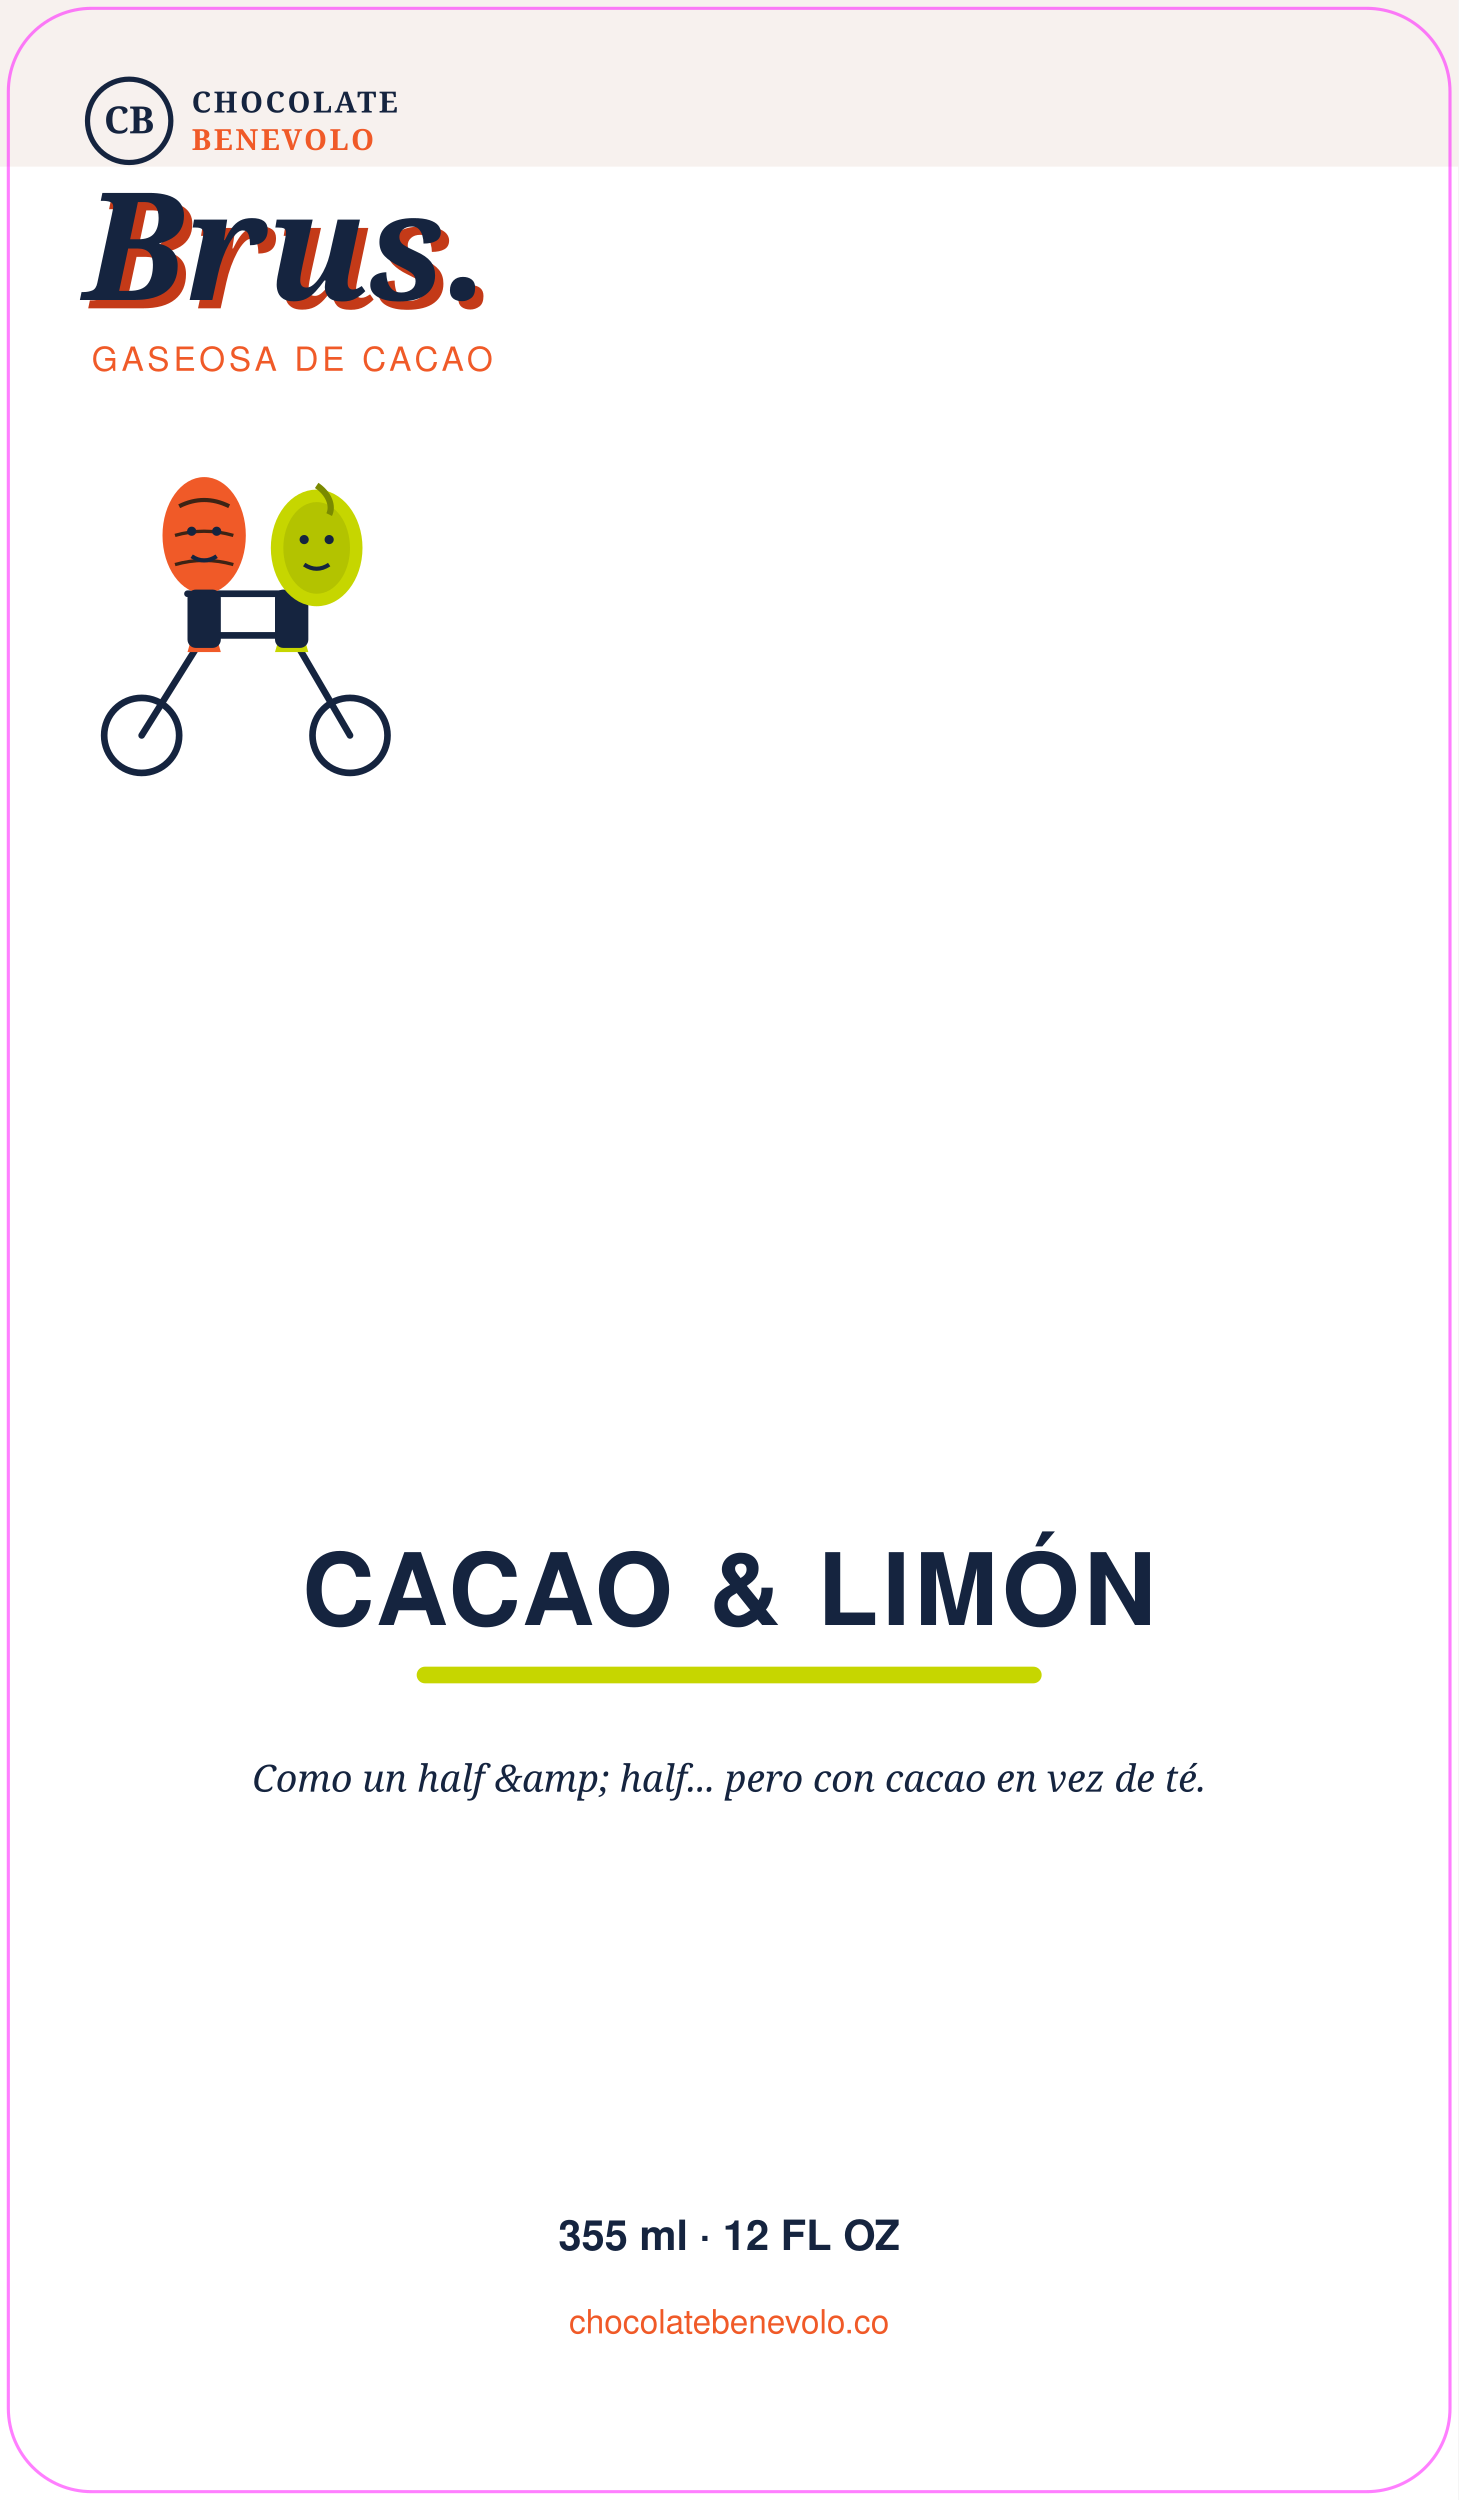
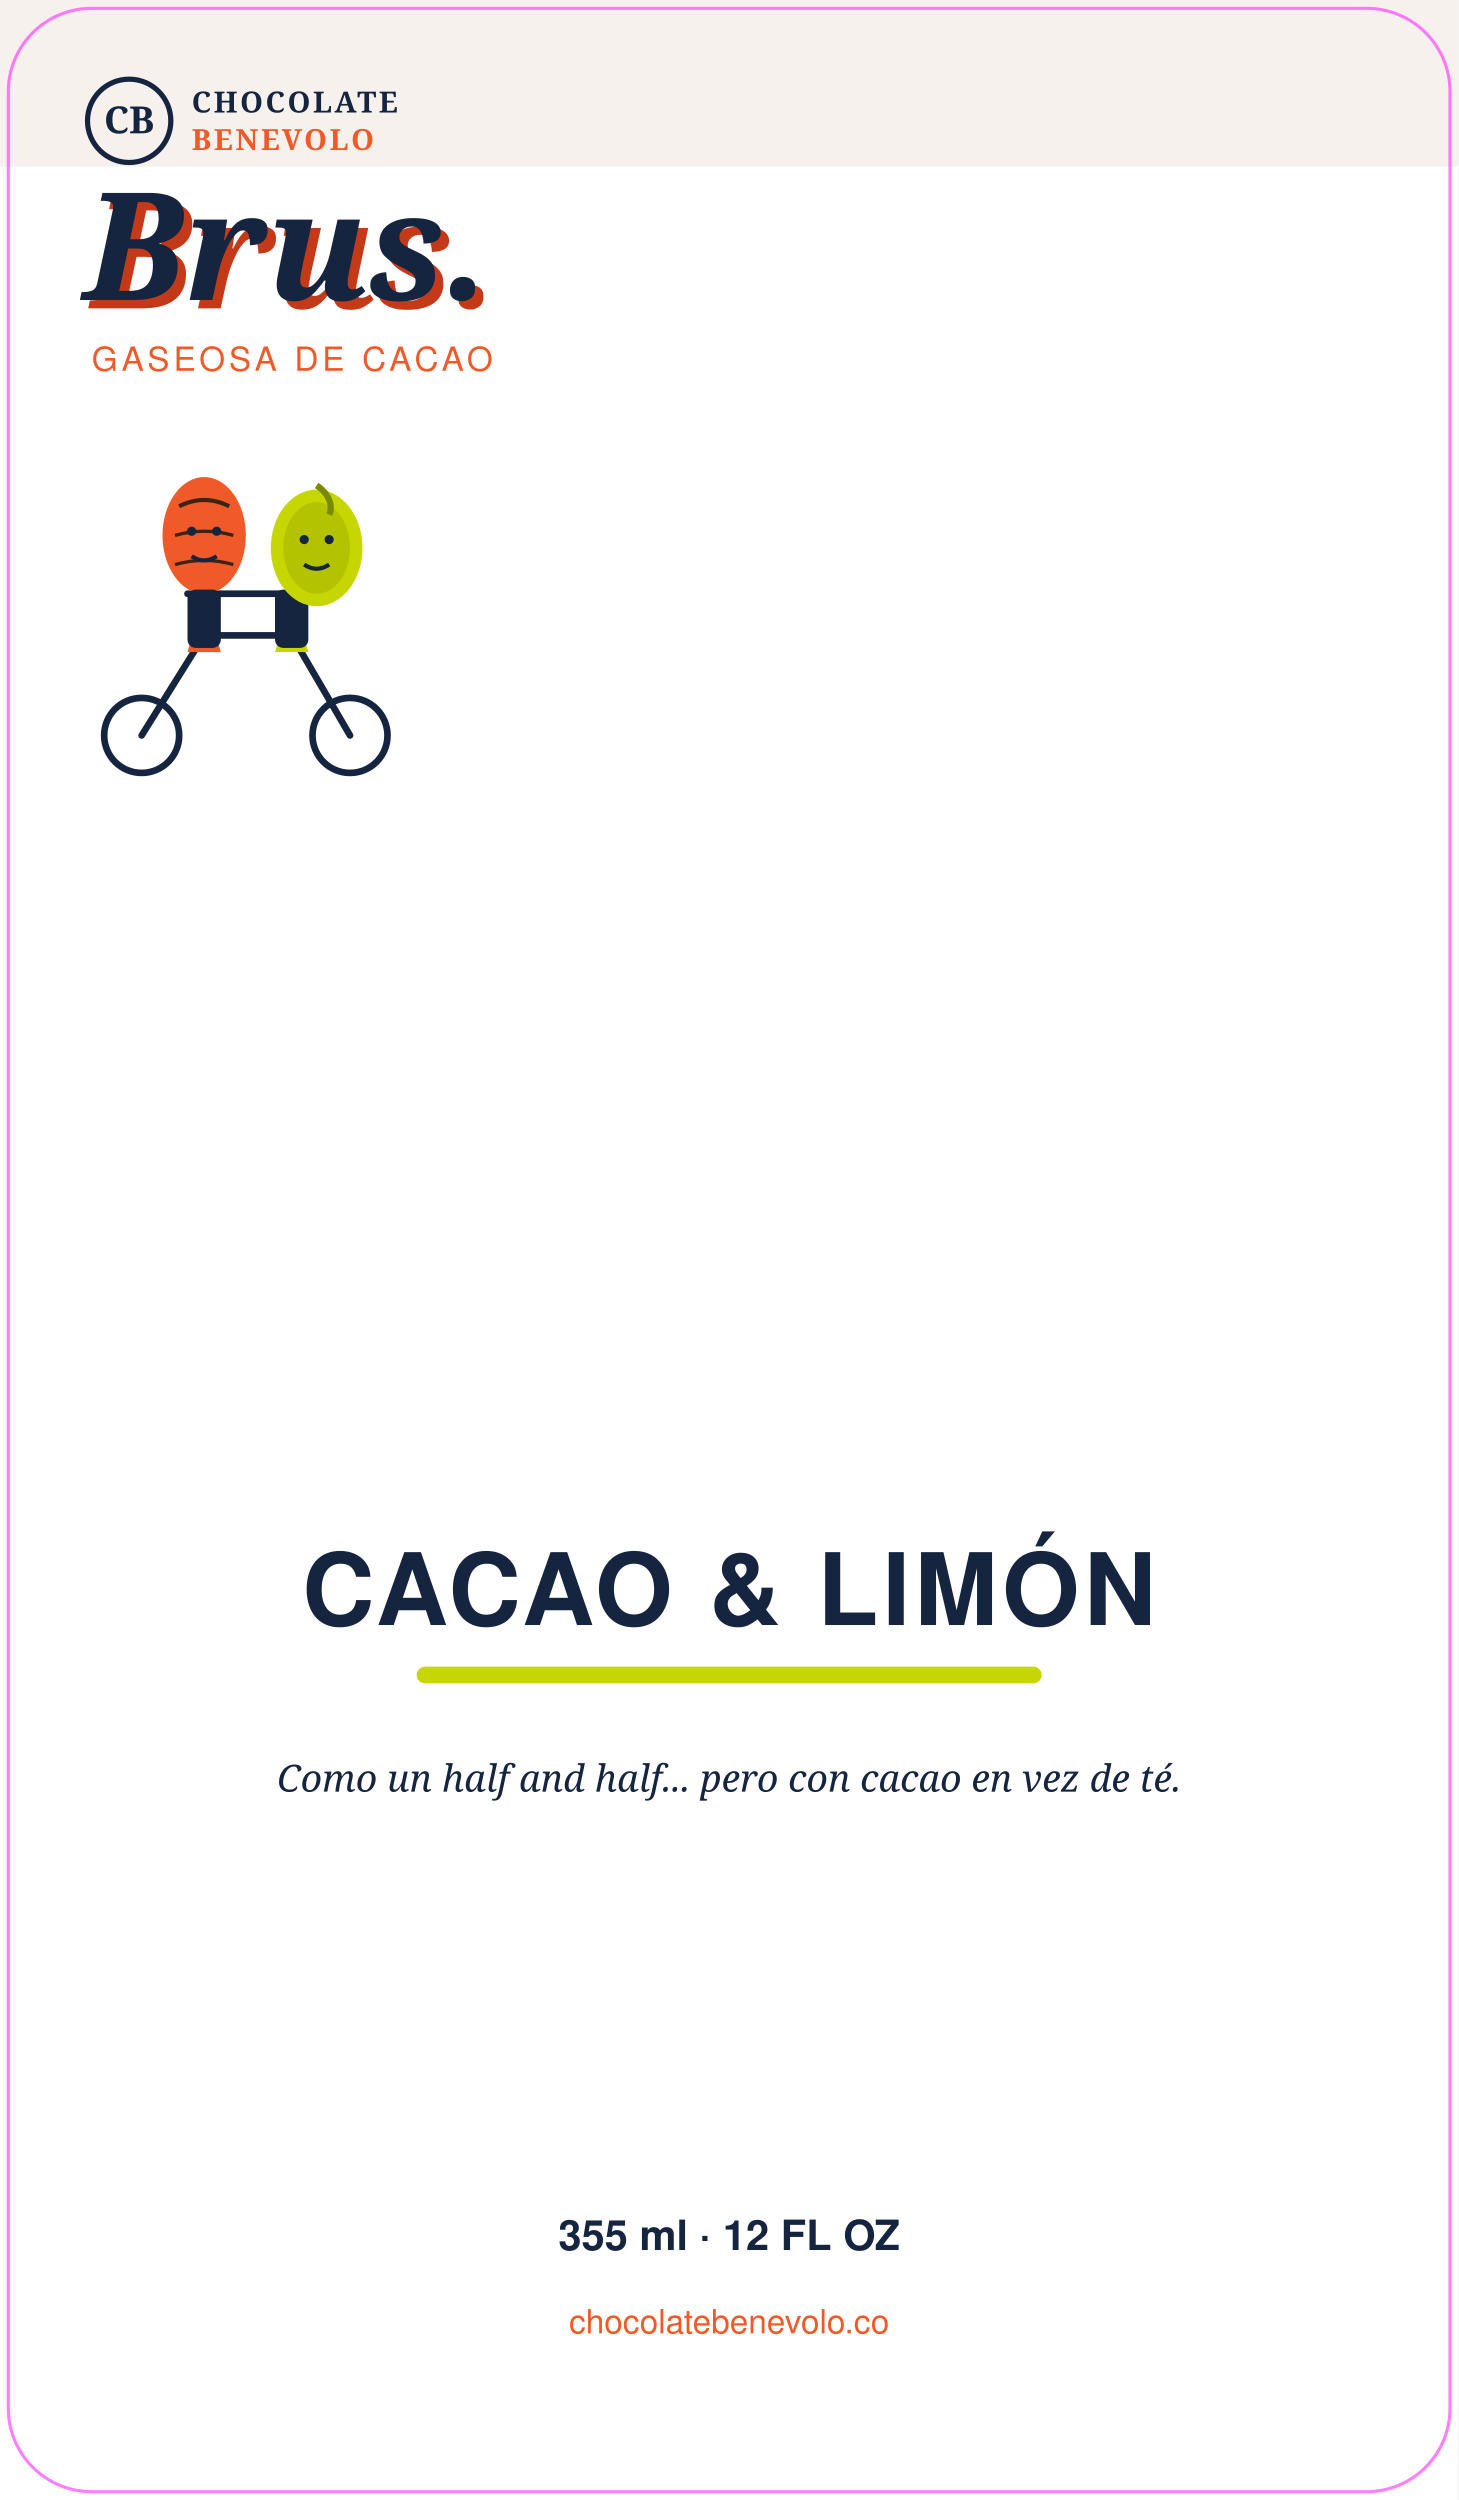
<svg xmlns="http://www.w3.org/2000/svg" width="70mm" height="120mm" viewBox="0 0 700 1200" role="img" aria-label="Brus. CACAO &amp; LIMÓN">
  <g id="ARTWORK">
    <rect width="700" height="1200" fill="#FFFFFF" />
    <rect width="700" height="80" fill="#F7F1EE" />
    <g id="LOCKUP_CB" transform="translate(40,36)">
      <circle cx="22" cy="22" r="20" fill="none" stroke="#15243F" stroke-width="2.5" />
      <text x="22" y="28" text-anchor="middle" font-family="Georgia, serif" font-size="18" font-weight="700" fill="#15243F">CB</text>
      <text x="52" y="18" font-family="Georgia, serif" font-size="14" font-weight="700" fill="#15243F" letter-spacing="1.2">CHOCOLATE</text>
      <text x="52" y="36" font-family="Georgia, serif" font-size="14" font-weight="700" fill="#F05A28" letter-spacing="1.2">BENEVOLO</text>
    </g>
    <g id="WORDMARK">
      <text x="44" y="148" font-family="Bodoni Moda, Didot, Georgia, serif" font-size="72" font-style="italic" font-weight="900" fill="#C43A18">Brus.</text>
      <text x="40" y="144" font-family="Bodoni Moda, Didot, Georgia, serif" font-size="72" font-style="italic" font-weight="900" fill="#15243F">Brus.</text>
    </g>
    <text x="44" y="178" font-family="Outfit, Helvetica, Arial, sans-serif" font-size="16" fill="#F05A28" letter-spacing="2">GASEOSA DE CACAO</text>
    <g id="DUO" transform="translate(20,185)">
      <g id="VEHICLE" fill="none" stroke="#15243F" stroke-width="3.2" stroke-linecap="round">
        <circle cx="48" cy="168" r="18" />
        <circle cx="148" cy="168" r="18" />
        <path d="M48 168 L78 120 L120 120 L148 168" />
        <path d="M78 120 L78 100" />
        <path d="M120 120 L120 100" />
        <path d="M70 100 H130" />
      </g>
      <g id="CACAO_RIDER">
        <path d="M78 100 L70 128 L86 128 Z" fill="#F05A28" />
        <ellipse cx="78" cy="72" rx="20" ry="28" fill="#F05A28" />
        <path d="M66 58 Q78 52 90 58" fill="none" stroke="#3D2314" stroke-width="2" />
        <path d="M64 72 Q78 68 92 72" fill="none" stroke="#3D2314" stroke-width="1.6" />
        <path d="M64 86 Q78 82 92 86" fill="none" stroke="#3D2314" stroke-width="1.6" />
        <circle cx="72" cy="70" r="2.2" fill="#15243F" />
        <circle cx="84" cy="70" r="2.2" fill="#15243F" />
        <path d="M72 82 Q78 86 84 82" fill="none" stroke="#15243F" stroke-width="2" />
        <rect x="70" y="98" width="16" height="28" rx="4" fill="#15243F" />
      </g>
      <g id="FLAVOR_RIDER">
        <path d="M120 100 L112 128 L128 128 Z" fill="#C6D600" />
        <rect x="112" y="98" width="16" height="28" rx="4" fill="#15243F" />
        <ellipse cx="132" cy="78" rx="22" ry="28" fill="#C6D600" />
        <ellipse cx="132" cy="78" rx="16" ry="22" fill="#7A8A00" opacity="0.25" />
        <path d="M132 48 C138 52 140 58 138 62" fill="none" stroke="#7A8A00" stroke-width="3" />
        <circle cx="126" cy="74" r="2.2" fill="#15243F" />
        <circle cx="138" cy="74" r="2.2" fill="#15243F" />
        <path d="M126 86 Q132 90 138 86" fill="none" stroke="#15243F" stroke-width="2" />
      </g>
    </g>
    <text x="350" y="780" text-anchor="middle" font-family="Outfit, Helvetica, Arial, sans-serif" font-size="48" font-weight="800" fill="#15243F" letter-spacing="2">CACAO &amp; LIMÓN</text>
    <rect x="200" y="800" width="300" height="8" rx="4" fill="#C6D600" />
-     <text x="350" y="860" text-anchor="middle" font-family="Georgia, serif" font-size="18" font-style="italic" fill="#15243F">Como un half &amp;amp; half... pero con cacao en vez de té.</text>
+     <text x="350" y="860" text-anchor="middle" font-family="Georgia, serif" font-size="18" font-style="italic" fill="#15243F">Como un half and half... pero con cacao en vez de té.</text>
    <text x="350" y="1080" text-anchor="middle" font-family="Outfit, Helvetica, Arial, sans-serif" font-size="20" font-weight="700" fill="#15243F">355 ml · 12 FL OZ</text>
    <text x="350" y="1120" text-anchor="middle" font-family="Outfit, Helvetica, Arial, sans-serif" font-size="16" fill="#F05A28">chocolatebenevolo.co</text>
  </g>
  <g id="DIELINE_CUT" fill="none" stroke="#FF00FF" stroke-width="1.5" opacity="0.5">
    <rect x="4" y="4" width="692" height="1192" rx="40" />
  </g>
</svg>
